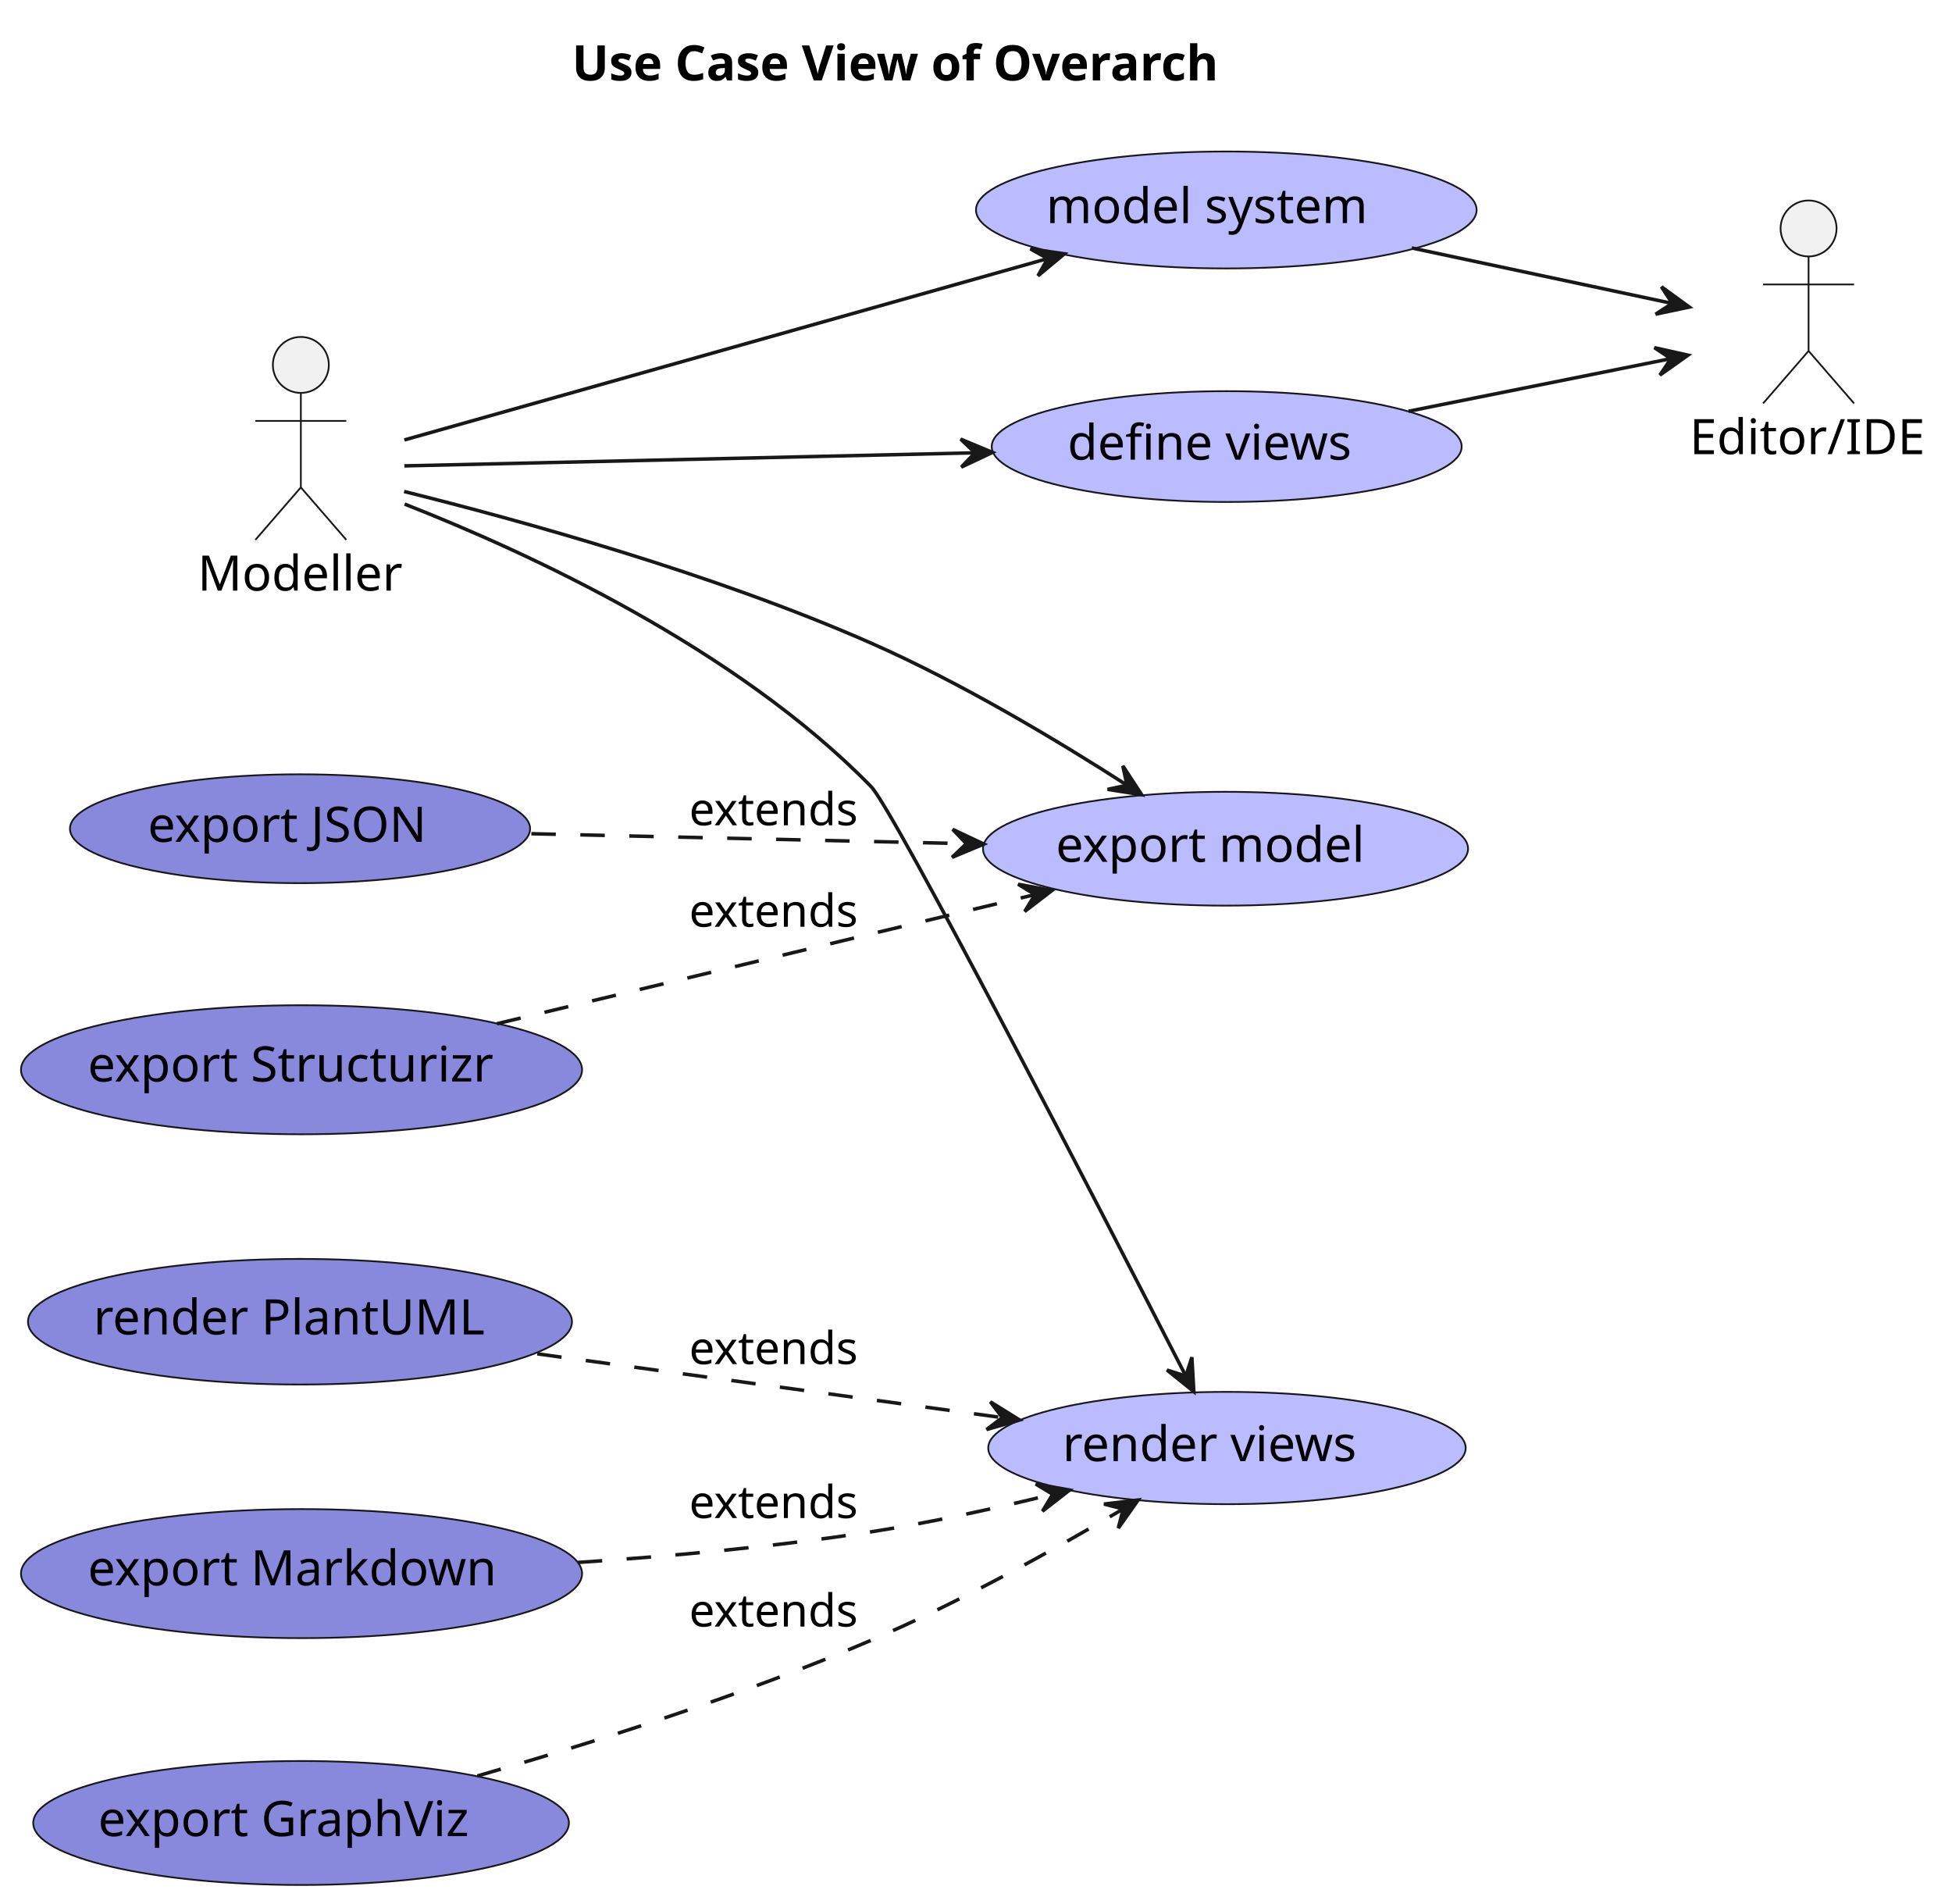
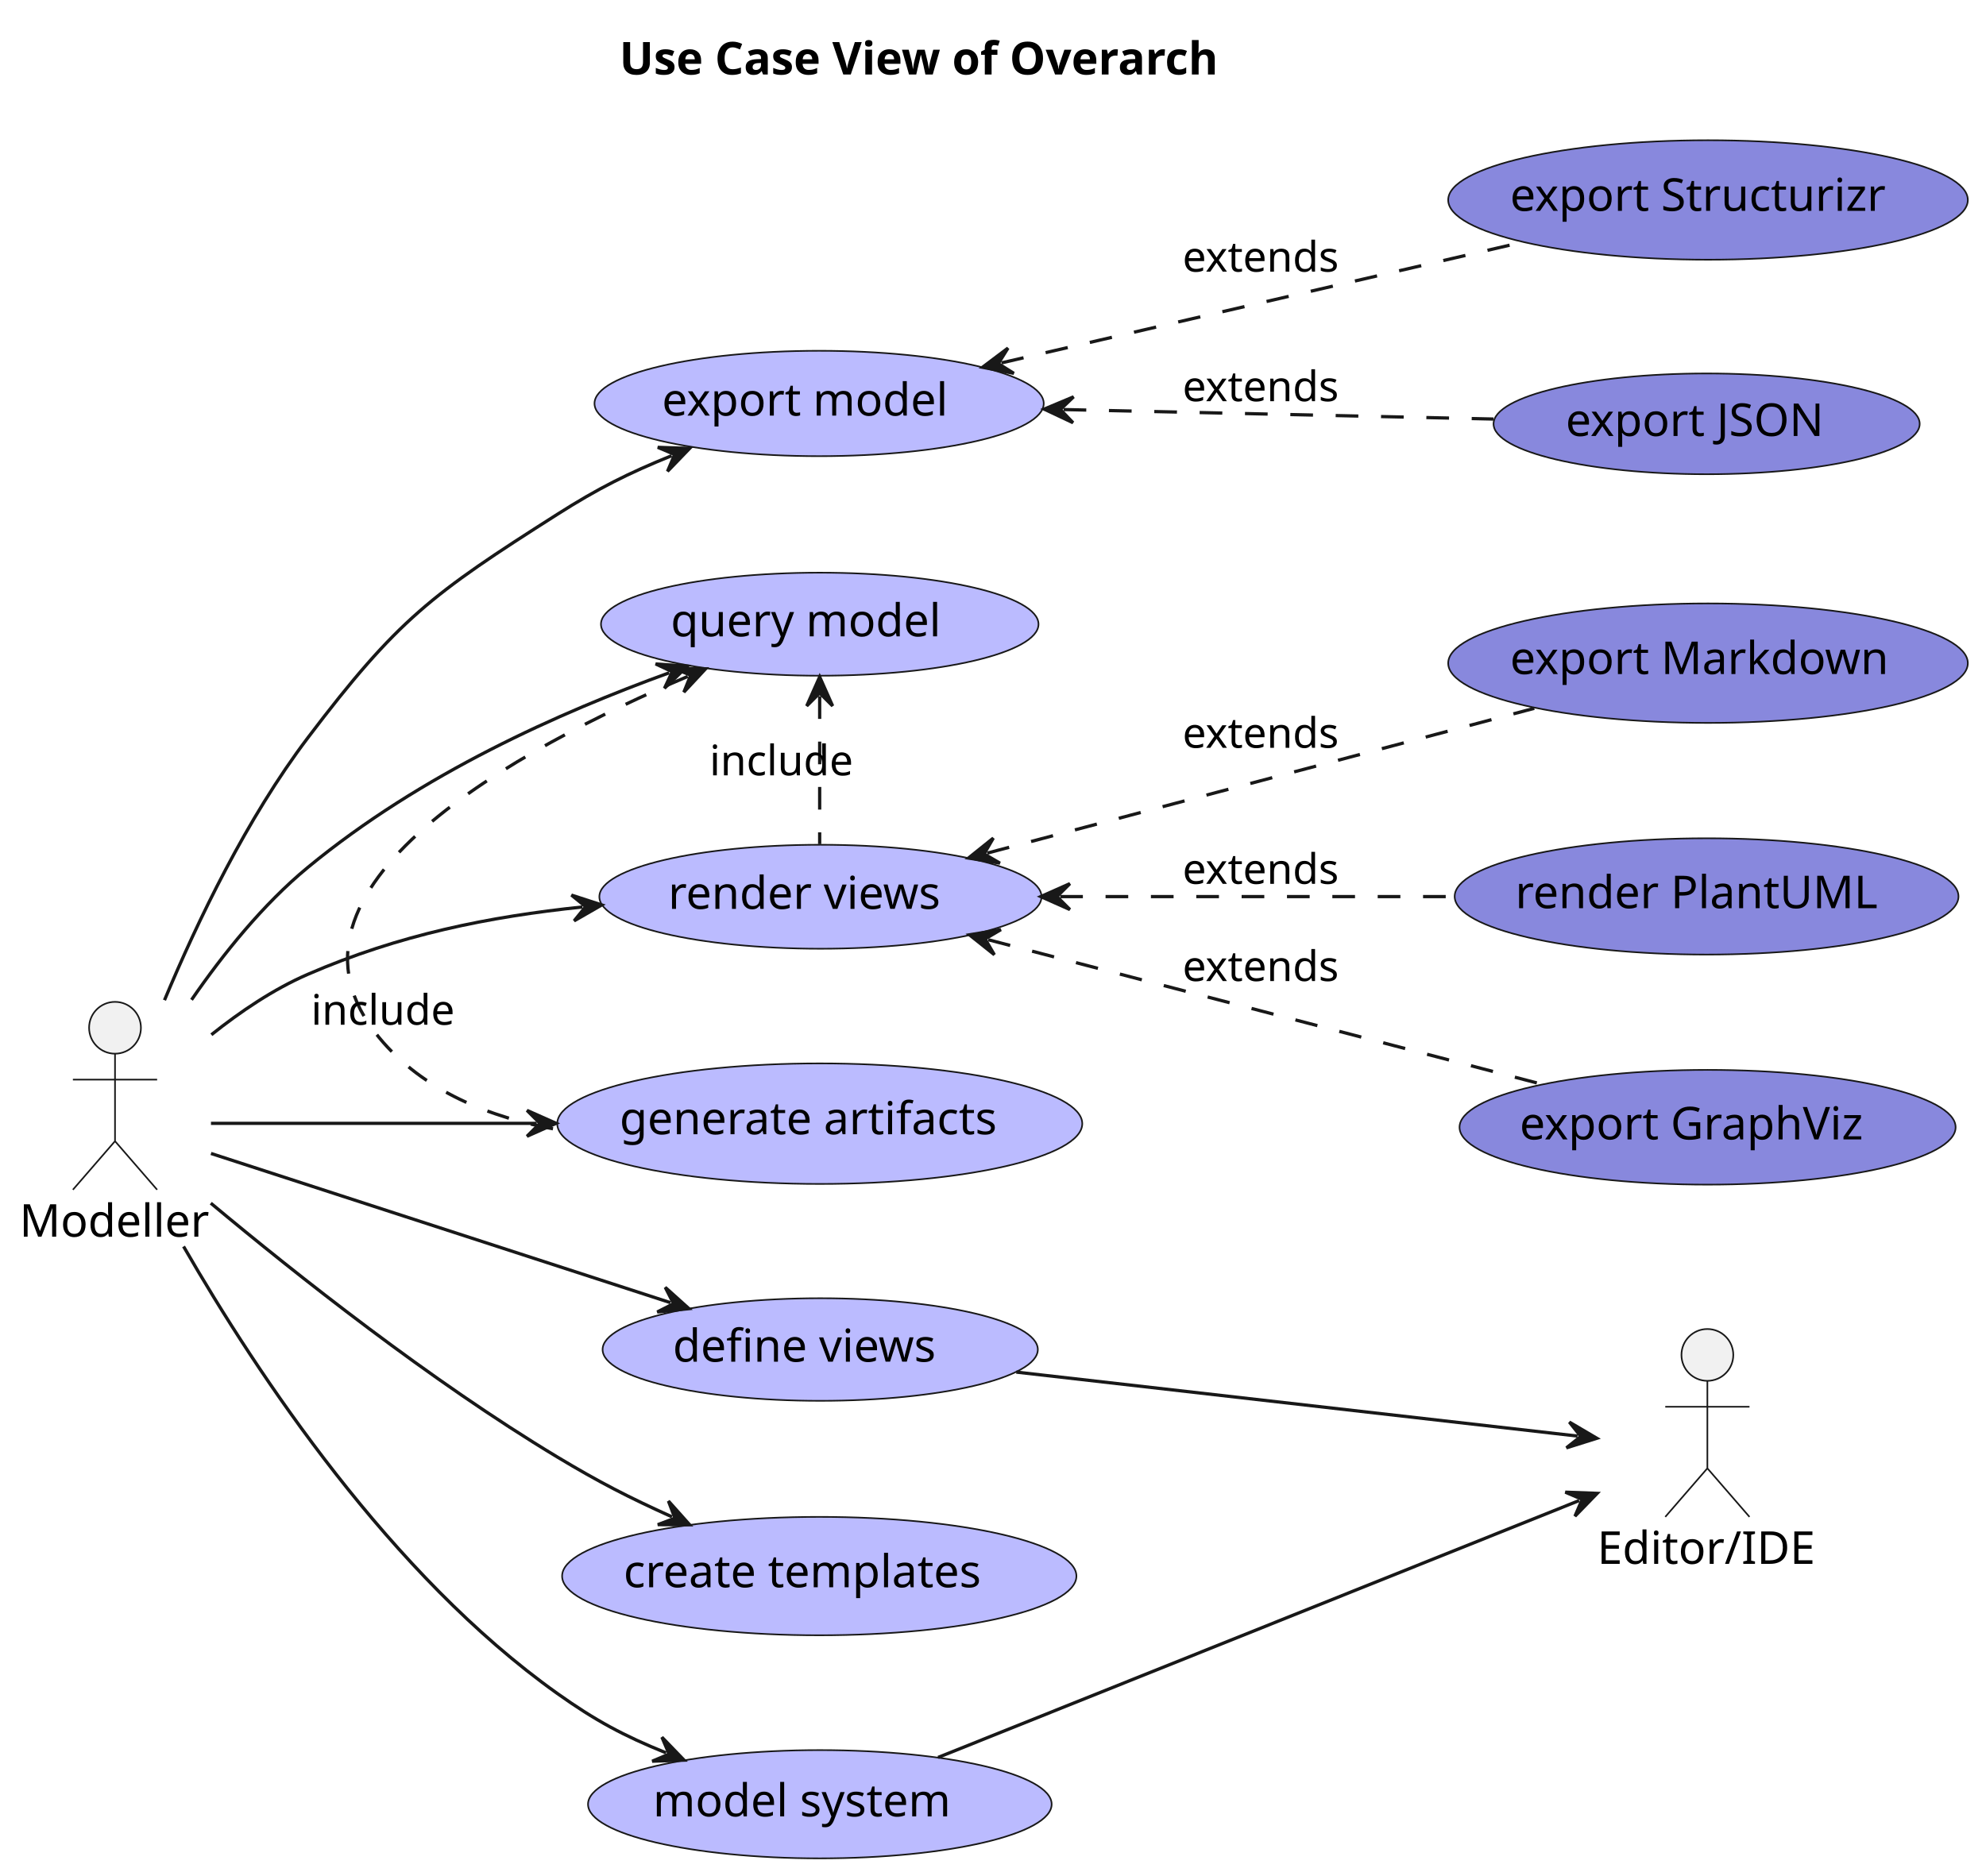
- <svg xmlns="http://www.w3.org/2000/svg" contentStyleType="text/css" height="544px" preserveAspectRatio="none" style="width:558px;height:544px;background:#FFFFFF;" version="1.1" viewBox="0 0 558 544" width="558px" zoomAndPan="magnify">
+ <svg xmlns="http://www.w3.org/2000/svg" contentStyleType="text/css" height="579px" preserveAspectRatio="none" style="width:613px;height:579px;background:#FFFFFF;" version="1.1" viewBox="0 0 613 579" width="613px" zoomAndPan="magnify">
  <defs />
  <g>
-     <text fill="#000000" font-family="sans-serif" font-size="14" font-weight="bold" lengthAdjust="spacing" textLength="217" x="163.5" y="22.995">Use Case View of Overarch</text>
+     <text fill="#000000" font-family="sans-serif" font-size="14" font-weight="bold" lengthAdjust="spacing" textLength="217" x="191.196" y="22.995">Use Case View of Overarch</text>
+     <g id="elem_overarch_architecture_editor">
+       <ellipse cx="527" cy="418.297" fill="#F1F1F1" rx="8" ry="8" style="stroke:#181818;stroke-width:0.5;" />
+       <path d="M527,426.297 L527,453.297 M514,434.297 L540,434.297 M527,453.297 L514,468.297 M527,453.297 L540,468.297 " fill="none" style="stroke:#181818;stroke-width:0.5;" />
+       <text fill="#000000" font-family="sans-serif" font-size="14" lengthAdjust="spacing" textLength="68" x="493" y="482.792">Editor/IDE</text>
+     </g>
+     <g id="elem_overarch_useCase_defineViews">
+       <ellipse cx="253.168" cy="416.63" fill="#BBBBFF" rx="67.168" ry="15.834" style="stroke:#181818;stroke-width:0.5;" />
+       <text fill="#000000" font-family="sans-serif" font-size="14" lengthAdjust="spacing" textLength="85" x="207.668" y="420.378">define views</text>
+     </g>
+     <g id="elem_overarch_useCase_generateArtifacts">
+       <ellipse cx="253.027" cy="346.902" fill="#BBBBFF" rx="81.027" ry="18.605" style="stroke:#181818;stroke-width:0.5;" />
+       <text fill="#000000" font-family="sans-serif" font-size="14" lengthAdjust="spacing" textLength="121" x="191.242" y="350.169">generate artifacts</text>
+     </g>
+     <g id="elem_overarch_useCase_renderPlantuml">
+       <ellipse cx="526.753" cy="276.748" fill="#8888DD" rx="77.753" ry="17.951" style="stroke:#181818;stroke-width:0.5;" />
+       <text fill="#000000" font-family="sans-serif" font-size="14" lengthAdjust="spacing" textLength="113" x="467.699" y="280.378">render PlantUML</text>
+     </g>
+     <g id="elem_overarch_useCase_exportModel">
+       <ellipse cx="252.829" cy="124.563" fill="#BBBBFF" rx="69.329" ry="16.266" style="stroke:#181818;stroke-width:0.5;" />
+       <text fill="#000000" font-family="sans-serif" font-size="14" lengthAdjust="spacing" textLength="91" x="204.329" y="128.31">export model</text>
+     </g>
+     <g id="elem_overarch_useCase_renderViews">
+       <ellipse cx="253.24" cy="276.845" fill="#BBBBFF" rx="68.24" ry="16.048" style="stroke:#181818;stroke-width:0.5;" />
+       <text fill="#000000" font-family="sans-serif" font-size="14" lengthAdjust="spacing" textLength="88" x="206.24" y="280.592">render views</text>
+     </g>
    <g id="elem_overarch_roles_modeller">
-       <ellipse cx="86" cy="104.297" fill="#F1F1F1" rx="8" ry="8" style="stroke:#181818;stroke-width:0.5;" />
-       <path d="M86,112.297 L86,139.297 M73,120.297 L99,120.297 M86,139.297 L73,154.297 M86,139.297 L99,154.297 " fill="none" style="stroke:#181818;stroke-width:0.5;" />
-       <text fill="#000000" font-family="sans-serif" font-size="14" lengthAdjust="spacing" textLength="59" x="56.5" y="168.792">Modeller</text>
+       <ellipse cx="35.5" cy="317.297" fill="#F1F1F1" rx="8" ry="8" style="stroke:#181818;stroke-width:0.5;" />
+       <path d="M35.5,325.297 L35.5,352.297 M22.5,333.297 L48.5,333.297 M35.5,352.297 L22.5,367.297 M35.5,352.297 L48.5,367.297 " fill="none" style="stroke:#181818;stroke-width:0.5;" />
+       <text fill="#000000" font-family="sans-serif" font-size="14" lengthAdjust="spacing" textLength="59" x="6" y="381.792">Modeller</text>
    </g>
-     <g id="elem_overarch_architecture_editor">
-       <ellipse cx="517" cy="65.297" fill="#F1F1F1" rx="8" ry="8" style="stroke:#181818;stroke-width:0.5;" />
-       <path d="M517,73.297 L517,100.297 M504,81.297 L530,81.297 M517,100.297 L504,115.297 M517,100.297 L530,115.297 " fill="none" style="stroke:#181818;stroke-width:0.5;" />
-       <text fill="#000000" font-family="sans-serif" font-size="14" lengthAdjust="spacing" textLength="68" x="483" y="129.792">Editor/IDE</text>
+     <g id="elem_overarch_useCase_exportJson">
+       <ellipse cx="526.765" cy="130.85" fill="#8888DD" rx="65.766" ry="15.553" style="stroke:#181818;stroke-width:0.5;" />
+       <text fill="#000000" font-family="sans-serif" font-size="14" lengthAdjust="spacing" textLength="81" x="483.265" y="134.597">export JSON</text>
+     </g>
+     <g id="elem_overarch_useCase_queryModel">
+       <ellipse cx="253.023" cy="192.702" fill="#BBBBFF" rx="67.523" ry="15.905" style="stroke:#181818;stroke-width:0.5;" />
+       <text fill="#000000" font-family="sans-serif" font-size="14" lengthAdjust="spacing" textLength="86" x="207.023" y="196.449">query model</text>
+     </g>
+     <g id="elem_overarch_useCase_createTemplates">
+       <ellipse cx="252.874" cy="486.572" fill="#BBBBFF" rx="79.374" ry="18.275" style="stroke:#181818;stroke-width:0.5;" />
+       <text fill="#000000" font-family="sans-serif" font-size="14" lengthAdjust="spacing" textLength="117" x="192.468" y="490.022">create templates</text>
+     </g>
+     <g id="elem_overarch_useCase_renderGraphviz">
+       <ellipse cx="527.061" cy="348.009" fill="#8888DD" rx="76.561" ry="17.712" style="stroke:#181818;stroke-width:0.5;" />
+       <text fill="#000000" font-family="sans-serif" font-size="14" lengthAdjust="spacing" textLength="110" x="469.061" y="351.757">export GraphViz</text>
    </g>
    <g id="elem_overarch_useCase_modelSystem">
-       <ellipse cx="350.553" cy="60.008" fill="#BBBBFF" rx="71.553" ry="16.711" style="stroke:#181818;stroke-width:0.5;" />
-       <text fill="#000000" font-family="sans-serif" font-size="14" lengthAdjust="spacing" textLength="97" x="299.053" y="63.755">model system</text>
+       <ellipse cx="253.053" cy="557.008" fill="#BBBBFF" rx="71.553" ry="16.711" style="stroke:#181818;stroke-width:0.5;" />
+       <text fill="#000000" font-family="sans-serif" font-size="14" lengthAdjust="spacing" textLength="97" x="201.553" y="560.755">model system</text>
    </g>
-     <g id="elem_overarch_useCase_defineViews">
-       <ellipse cx="350.668" cy="127.63" fill="#BBBBFF" rx="67.168" ry="15.834" style="stroke:#181818;stroke-width:0.5;" />
-       <text fill="#000000" font-family="sans-serif" font-size="14" lengthAdjust="spacing" textLength="85" x="305.168" y="131.378">define views</text>
-     </g>
-     <g id="elem_overarch_useCase_exportModel">
-       <ellipse cx="350.329" cy="242.563" fill="#BBBBFF" rx="69.329" ry="16.266" style="stroke:#181818;stroke-width:0.5;" />
-       <text fill="#000000" font-family="sans-serif" font-size="14" lengthAdjust="spacing" textLength="91" x="301.829" y="246.31">export model</text>
-     </g>
-     <g id="elem_overarch_useCase_exportJson">
-       <ellipse cx="85.766" cy="236.85" fill="#8888DD" rx="65.766" ry="15.553" style="stroke:#181818;stroke-width:0.5;" />
-       <text fill="#000000" font-family="sans-serif" font-size="14" lengthAdjust="spacing" textLength="81" x="42.266" y="240.597">export JSON</text>
+     <g id="elem_overarch_useCase_renderMarkdown">
+       <ellipse cx="527.196" cy="204.736" fill="#8888DD" rx="80.196" ry="18.439" style="stroke:#181818;stroke-width:0.5;" />
+       <text fill="#000000" font-family="sans-serif" font-size="14" lengthAdjust="spacing" textLength="119" x="466.104" y="208.095">export Markdown</text>
    </g>
    <g id="elem_overarch_useCase_exportStructurizr">
-       <ellipse cx="86.196" cy="305.736" fill="#8888DD" rx="80.196" ry="18.439" style="stroke:#181818;stroke-width:0.5;" />
-       <text fill="#000000" font-family="sans-serif" font-size="14" lengthAdjust="spacing" textLength="119" x="25.104" y="309.095">export Structurizr</text>
+       <ellipse cx="527.196" cy="61.736" fill="#8888DD" rx="80.196" ry="18.439" style="stroke:#181818;stroke-width:0.5;" />
+       <text fill="#000000" font-family="sans-serif" font-size="14" lengthAdjust="spacing" textLength="119" x="466.104" y="65.095">export Structurizr</text>
    </g>
-     <g id="elem_overarch_useCase_renderViews">
-       <ellipse cx="350.74" cy="413.845" fill="#BBBBFF" rx="68.24" ry="16.048" style="stroke:#181818;stroke-width:0.5;" />
-       <text fill="#000000" font-family="sans-serif" font-size="14" lengthAdjust="spacing" textLength="88" x="303.74" y="417.592">render views</text>
-     </g>
-     <g id="elem_overarch_useCase_renderPlantuml">
-       <ellipse cx="85.753" cy="377.748" fill="#8888DD" rx="77.753" ry="17.951" style="stroke:#181818;stroke-width:0.5;" />
-       <text fill="#000000" font-family="sans-serif" font-size="14" lengthAdjust="spacing" textLength="113" x="26.699" y="381.378">render PlantUML</text>
-     </g>
-     <g id="elem_overarch_useCase_renderMarkdown">
-       <ellipse cx="86.196" cy="449.736" fill="#8888DD" rx="80.196" ry="18.439" style="stroke:#181818;stroke-width:0.5;" />
-       <text fill="#000000" font-family="sans-serif" font-size="14" lengthAdjust="spacing" textLength="119" x="25.104" y="453.095">export Markdown</text>
-     </g>
-     <g id="elem_overarch_useCase_renderGraphviz">
-       <ellipse cx="86.061" cy="521.009" fill="#8888DD" rx="76.561" ry="17.712" style="stroke:#181818;stroke-width:0.5;" />
-       <text fill="#000000" font-family="sans-serif" font-size="14" lengthAdjust="spacing" textLength="110" x="28.061" y="524.757">export GraphViz</text>
+     <g id="link_overarch_roles_modeller_overarch_useCase_generateArtifacts">
+       <path d="M65.12,346.797 C92.25,346.797 128.31,346.797 165.66,346.797 " fill="none" id="overarch_roles_modeller-to-overarch_useCase_generateArtifacts" style="stroke:#181818;stroke-width:1.0;" />
+       <polygon fill="#181818" points="171.66,346.797,162.66,342.797,166.66,346.797,162.66,350.797,171.66,346.797" style="stroke:#181818;stroke-width:1.0;" />
    </g>
    <g id="link_overarch_roles_modeller_overarch_useCase_modelSystem">
-       <path d="M115.59,125.737 C159.71,113.297 244.95,89.267 299.45,73.907 " fill="none" id="overarch_roles_modeller-to-overarch_useCase_modelSystem" style="stroke:#181818;stroke-width:1.0;" />
-       <polygon fill="#181818" points="304.29,72.537,294.542,71.129,299.478,73.894,296.713,78.829,304.29,72.537" style="stroke:#181818;stroke-width:1.0;" />
+       <path d="M56.66,384.807 C79.6,424.597 120.62,486.247 172,522.797 C183.81,531.197 192.448,535.825 205.589,541.145 " fill="none" id="overarch_roles_modeller-to-overarch_useCase_modelSystem" style="stroke:#181818;stroke-width:1.0;" />
+       <polygon fill="#181818" points="211.15,543.397,204.309,536.312,206.515,541.52,201.307,543.727,211.15,543.397" style="stroke:#181818;stroke-width:1.0;" />
    </g>
    <g id="link_overarch_useCase_defineViews_overarch_architecture_editor">
-       <path d="M402.65,117.537 C426.85,112.677 455.26,106.977 477.59,102.507 " fill="none" id="overarch_useCase_defineViews-to-overarch_architecture_editor" style="stroke:#181818;stroke-width:1.0;" />
-       <polygon fill="#181818" points="482.54,101.507,472.928,99.36,477.638,102.493,474.506,107.203,482.54,101.507" style="stroke:#181818;stroke-width:1.0;" />
+       <path d="M313.69,423.597 C368.74,429.877 442.479,438.277 486.929,443.347 " fill="none" id="overarch_useCase_defineViews-to-overarch_architecture_editor" style="stroke:#181818;stroke-width:1.0;" />
+       <polygon fill="#181818" points="492.89,444.027,484.401,439.033,487.922,443.46,483.495,446.981,492.89,444.027" style="stroke:#181818;stroke-width:1.0;" />
+     </g>
+     <g id="link_overarch_roles_modeller_overarch_useCase_queryModel">
+       <path d="M59.12,308.667 C68.85,294.537 81.17,279.197 95,267.797 C130.19,238.777 172.851,219.945 206.55,207.705 " fill="none" id="overarch_roles_modeller-to-overarch_useCase_queryModel" style="stroke:#181818;stroke-width:1.0;" />
+       <polygon fill="#181818" points="212.19,205.657,202.365,204.97,207.49,207.364,205.096,212.489,212.19,205.657" style="stroke:#181818;stroke-width:1.0;" />
    </g>
    <g id="link_overarch_roles_modeller_overarch_useCase_defineViews">
-       <path d="M115.59,133.147 C154.4,132.257 225.05,130.637 278.59,129.417 " fill="none" id="overarch_roles_modeller-to-overarch_useCase_defineViews" style="stroke:#181818;stroke-width:1.0;" />
-       <polygon fill="#181818" points="283.71,129.297,274.621,125.504,278.711,129.411,274.804,133.501,283.71,129.297" style="stroke:#181818;stroke-width:1.0;" />
+       <path d="M65.12,356.097 C103.01,368.407 164.314,388.313 206.953,402.163 " fill="none" id="overarch_roles_modeller-to-overarch_useCase_defineViews" style="stroke:#181818;stroke-width:1.0;" />
+       <polygon fill="#181818" points="212.66,404.017,205.336,397.432,207.905,402.472,202.864,405.041,212.66,404.017" style="stroke:#181818;stroke-width:1.0;" />
    </g>
    <g id="link_overarch_roles_modeller_overarch_useCase_renderViews">
-       <path d="M115.66,144.067 C150.77,157.837 210.33,185.227 249,224.797 C255.56,231.507 314.38,345.367 338.87,393.057 " fill="none" id="overarch_roles_modeller-to-overarch_useCase_renderViews" style="stroke:#181818;stroke-width:1.0;" />
-       <polygon fill="#181818" points="341.27,397.727,340.71,387.894,338.983,393.281,333.596,391.554,341.27,397.727" style="stroke:#181818;stroke-width:1.0;" />
+       <path d="M65.24,319.447 C74.16,312.327 84.45,305.367 95,300.797 C123.33,288.517 150.963,283.01 179.782,280 " fill="none" id="overarch_roles_modeller-to-overarch_useCase_renderViews" style="stroke:#181818;stroke-width:1.0;" />
+       <polygon fill="#181818" points="185.75,279.377,176.383,276.333,180.777,279.896,177.214,284.29,185.75,279.377" style="stroke:#181818;stroke-width:1.0;" />
    </g>
-     <g id="link_overarch_useCase_exportJson_overarch_useCase_exportModel">
-       <path d="M151.89,238.277 C189.52,239.137 237.03,240.227 276.03,241.117 " fill="none" id="overarch_useCase_exportJson-to-overarch_useCase_exportModel" style="stroke:#181818;stroke-width:1.0;stroke-dasharray:7.0,7.0;" />
-       <polygon fill="#181818" points="281.24,241.237,272.334,237.032,276.241,241.122,272.151,245.03,281.24,241.237" style="stroke:#181818;stroke-width:1.0;" />
-       <text fill="#000000" font-family="sans-serif" font-size="13" lengthAdjust="spacing" textLength="51" x="197" y="235.864">extends</text>
+     <g id="link_overarch_roles_modeller_overarch_useCase_createTemplates">
+       <path d="M65.06,371.437 C91.63,393.617 132.88,426.267 172,449.797 C184.85,457.527 194.12,462.291 207.41,468.281 " fill="none" id="overarch_roles_modeller-to-overarch_useCase_createTemplates" style="stroke:#181818;stroke-width:1.0;" />
+       <polygon fill="#181818" points="212.88,470.747,206.319,463.402,208.322,468.692,203.031,470.695,212.88,470.747" style="stroke:#181818;stroke-width:1.0;" />
    </g>
-     <g id="link_overarch_useCase_renderMarkdown_overarch_useCase_renderViews">
-       <path d="M165.16,446.547 C191.86,444.767 221.83,442.017 249,437.797 C266.03,435.147 284.43,431.107 300.77,427.097 " fill="none" id="overarch_useCase_renderMarkdown-to-overarch_useCase_renderViews" style="stroke:#181818;stroke-width:1.0;stroke-dasharray:7.0,7.0;" />
-       <polygon fill="#181818" points="305.77,425.857,296.073,424.132,300.916,427.056,297.992,431.899,305.77,425.857" style="stroke:#181818;stroke-width:1.0;" />
-       <text fill="#000000" font-family="sans-serif" font-size="13" lengthAdjust="spacing" textLength="51" x="197" y="433.864">extends</text>
+     <g id="link_overarch_useCase_exportModel_overarch_useCase_exportJson">
+       <path d="M328.289,126.438 C370.769,127.368 419.1,128.437 460.97,129.367 " fill="none" id="overarch_useCase_exportModel-backto-overarch_useCase_exportJson" style="stroke:#181818;stroke-width:1.0;stroke-dasharray:7.0,7.0;" />
+       <polygon fill="#181818" points="322.29,126.307,331.2,130.503,327.289,126.416,331.375,122.505,322.29,126.307" style="stroke:#181818;stroke-width:1.0;" />
+       <text fill="#000000" font-family="sans-serif" font-size="13" lengthAdjust="spacing" textLength="51" x="365" y="123.864">extends</text>
+     </g>
+     <g id="link_overarch_useCase_renderViews_overarch_useCase_renderMarkdown">
+       <path d="M304.72,263.372 C352.7,250.672 422.88,232.097 473.57,218.677 " fill="none" id="overarch_useCase_renderViews-backto-overarch_useCase_renderMarkdown" style="stroke:#181818;stroke-width:1.0;stroke-dasharray:7.0,7.0;" />
+       <polygon fill="#181818" points="298.92,264.907,308.644,266.471,303.753,263.627,306.597,258.737,298.92,264.907" style="stroke:#181818;stroke-width:1.0;" />
+       <text fill="#000000" font-family="sans-serif" font-size="13" lengthAdjust="spacing" textLength="51" x="365" y="230.864">extends</text>
    </g>
    <g id="link_overarch_roles_modeller_overarch_useCase_exportModel">
-       <path d="M115.52,140.467 C148.45,148.647 203.88,163.917 249,183.797 C274.82,195.177 302.33,211.667 322.03,224.317 " fill="none" id="overarch_roles_modeller-to-overarch_useCase_exportModel" style="stroke:#181818;stroke-width:1.0;" />
-       <polygon fill="#181818" points="326.36,227.127,320.972,218.882,322.161,224.413,316.63,225.601,326.36,227.127" style="stroke:#181818;stroke-width:1.0;" />
+       <path d="M50.77,308.777 C60.99,284.307 76.23,252.567 95,227.797 C122.76,191.177 133.22,183.447 172,158.797 C184.61,150.777 193.87,146.132 207.31,140.682 " fill="none" id="overarch_roles_modeller-to-overarch_useCase_exportModel" style="stroke:#181818;stroke-width:1.0;" />
+       <polygon fill="#181818" points="212.87,138.427,203.026,138.102,208.237,140.306,206.033,145.516,212.87,138.427" style="stroke:#181818;stroke-width:1.0;" />
    </g>
    <g id="link_overarch_useCase_modelSystem_overarch_architecture_editor">
-       <path d="M403.55,70.867 C427.7,76.007 455.89,82.007 478,86.717 " fill="none" id="overarch_useCase_modelSystem-to-overarch_architecture_editor" style="stroke:#181818;stroke-width:1.0;" />
-       <polygon fill="#181818" points="482.91,87.757,474.943,81.966,478.02,86.713,473.273,89.79,482.91,87.757" style="stroke:#181818;stroke-width:1.0;" />
+       <path d="M289.56,542.547 C342.55,521.307 435.941,483.889 487.421,463.259 " fill="none" id="overarch_useCase_modelSystem-to-overarch_architecture_editor" style="stroke:#181818;stroke-width:1.0;" />
+       <polygon fill="#181818" points="492.99,461.027,483.148,460.662,488.349,462.887,486.124,468.088,492.99,461.027" style="stroke:#181818;stroke-width:1.0;" />
    </g>
-     <g id="link_overarch_useCase_renderGraphviz_overarch_useCase_renderViews">
-       <path d="M136.44,507.577 C168.99,498.237 212.22,484.597 249,468.797 C274.15,457.997 301.29,442.917 321.03,431.277 " fill="none" id="overarch_useCase_renderGraphviz-to-overarch_useCase_renderViews" style="stroke:#181818;stroke-width:1.0;stroke-dasharray:7.0,7.0;" />
-       <polygon fill="#181818" points="325.37,428.697,315.59,429.859,321.072,431.252,319.679,436.735,325.37,428.697" style="stroke:#181818;stroke-width:1.0;" />
-       <text fill="#000000" font-family="sans-serif" font-size="13" lengthAdjust="spacing" textLength="51" x="197" y="464.864">extends</text>
+     <g id="link_overarch_useCase_renderViews_overarch_useCase_renderGraphviz">
+       <path d="M305.025,290.113 C353.665,302.813 425.02,321.437 475.58,334.637 " fill="none" id="overarch_useCase_renderViews-backto-overarch_useCase_renderGraphviz" style="stroke:#181818;stroke-width:1.0;stroke-dasharray:7.0,7.0;" />
+       <polygon fill="#181818" points="299.22,288.597,306.918,294.741,304.058,289.86,308.939,287,299.22,288.597" style="stroke:#181818;stroke-width:1.0;" />
+       <text fill="#000000" font-family="sans-serif" font-size="13" lengthAdjust="spacing" textLength="51" x="365" y="302.864">extends</text>
    </g>
-     <g id="link_overarch_useCase_renderPlantuml_overarch_useCase_renderViews">
-       <path d="M153.58,386.927 C194.28,392.507 246.05,399.607 286.14,405.107 " fill="none" id="overarch_useCase_renderPlantuml-to-overarch_useCase_renderViews" style="stroke:#181818;stroke-width:1.0;stroke-dasharray:7.0,7.0;" />
-       <polygon fill="#181818" points="291.47,405.837,283.103,400.641,286.517,405.152,282.007,408.566,291.47,405.837" style="stroke:#181818;stroke-width:1.0;" />
-       <text fill="#000000" font-family="sans-serif" font-size="13" lengthAdjust="spacing" textLength="51" x="197" y="389.864">extends</text>
+     <g id="link_overarch_useCase_renderViews_overarch_useCase_renderPlantuml">
+       <path d="M327.24,276.797 C365.94,276.797 408.72,276.797 448.96,276.797 " fill="none" id="overarch_useCase_renderViews-backto-overarch_useCase_renderPlantuml" style="stroke:#181818;stroke-width:1.0;stroke-dasharray:7.0,7.0;" />
+       <polygon fill="#181818" points="321.24,276.797,330.24,280.797,326.24,276.797,330.24,272.797,321.24,276.797" style="stroke:#181818;stroke-width:1.0;" />
+       <text fill="#000000" font-family="sans-serif" font-size="13" lengthAdjust="spacing" textLength="51" x="365" y="272.864">extends</text>
    </g>
-     <g id="link_overarch_useCase_exportStructurizr_overarch_useCase_exportModel">
-       <path d="M142.03,292.587 C187.19,281.747 250.79,266.487 295.63,255.727 " fill="none" id="overarch_useCase_exportStructurizr-to-overarch_useCase_exportModel" style="stroke:#181818;stroke-width:1.0;stroke-dasharray:7.0,7.0;" />
-       <polygon fill="#181818" points="300.73,254.497,291.043,252.719,295.869,255.669,292.919,260.495,300.73,254.497" style="stroke:#181818;stroke-width:1.0;" />
-       <text fill="#000000" font-family="sans-serif" font-size="13" lengthAdjust="spacing" textLength="51" x="197" y="264.864">extends</text>
+     <g id="link_overarch_useCase_queryModel_overarch_useCase_generateArtifacts">
+       <path d="M212.271,208.83 C160.441,230.93 79.13,274.337 117,320.297 C130.61,336.817 151.2,345.057 172.26,348.777 " fill="none" id="overarch_useCase_queryModel-backto-overarch_useCase_generateArtifacts" style="stroke:#181818;stroke-width:1.0;stroke-dasharray:7.0,7.0;" />
+       <polygon fill="#181818" points="217.79,206.477,207.942,206.327,213.191,208.438,211.08,213.686,217.79,206.477" style="stroke:#181818;stroke-width:1.0;" />
+       <text fill="#000000" font-family="sans-serif" font-size="13" lengthAdjust="spacing" textLength="45" x="96" y="316.364">include</text>
+     </g>
+     <g id="link_overarch_useCase_queryModel_overarch_useCase_renderViews">
+       <path d="M253,214.947 C253,229.807 253,245.727 253,260.597 " fill="none" id="overarch_useCase_queryModel-backto-overarch_useCase_renderViews" style="stroke:#181818;stroke-width:1.0;stroke-dasharray:7.0,7.0;" />
+       <polygon fill="#181818" points="253,208.947,249,217.947,253,213.947,257,217.947,253,208.947" style="stroke:#181818;stroke-width:1.0;" />
+       <text fill="#000000" font-family="sans-serif" font-size="13" lengthAdjust="spacing" textLength="45" x="219" y="239.364">include</text>
+     </g>
+     <g id="link_overarch_useCase_exportModel_overarch_useCase_exportStructurizr">
+       <path d="M309.105,112.033 C355.945,101.183 420.52,86.227 469.59,74.857 " fill="none" id="overarch_useCase_exportModel-backto-overarch_useCase_exportStructurizr" style="stroke:#181818;stroke-width:1.0;stroke-dasharray:7.0,7.0;" />
+       <polygon fill="#181818" points="303.26,113.387,312.93,115.253,308.131,112.259,311.125,107.459,303.26,113.387" style="stroke:#181818;stroke-width:1.0;" />
+       <text fill="#000000" font-family="sans-serif" font-size="13" lengthAdjust="spacing" textLength="51" x="365" y="83.864">extends</text>
    </g>
  </g>
</svg>
